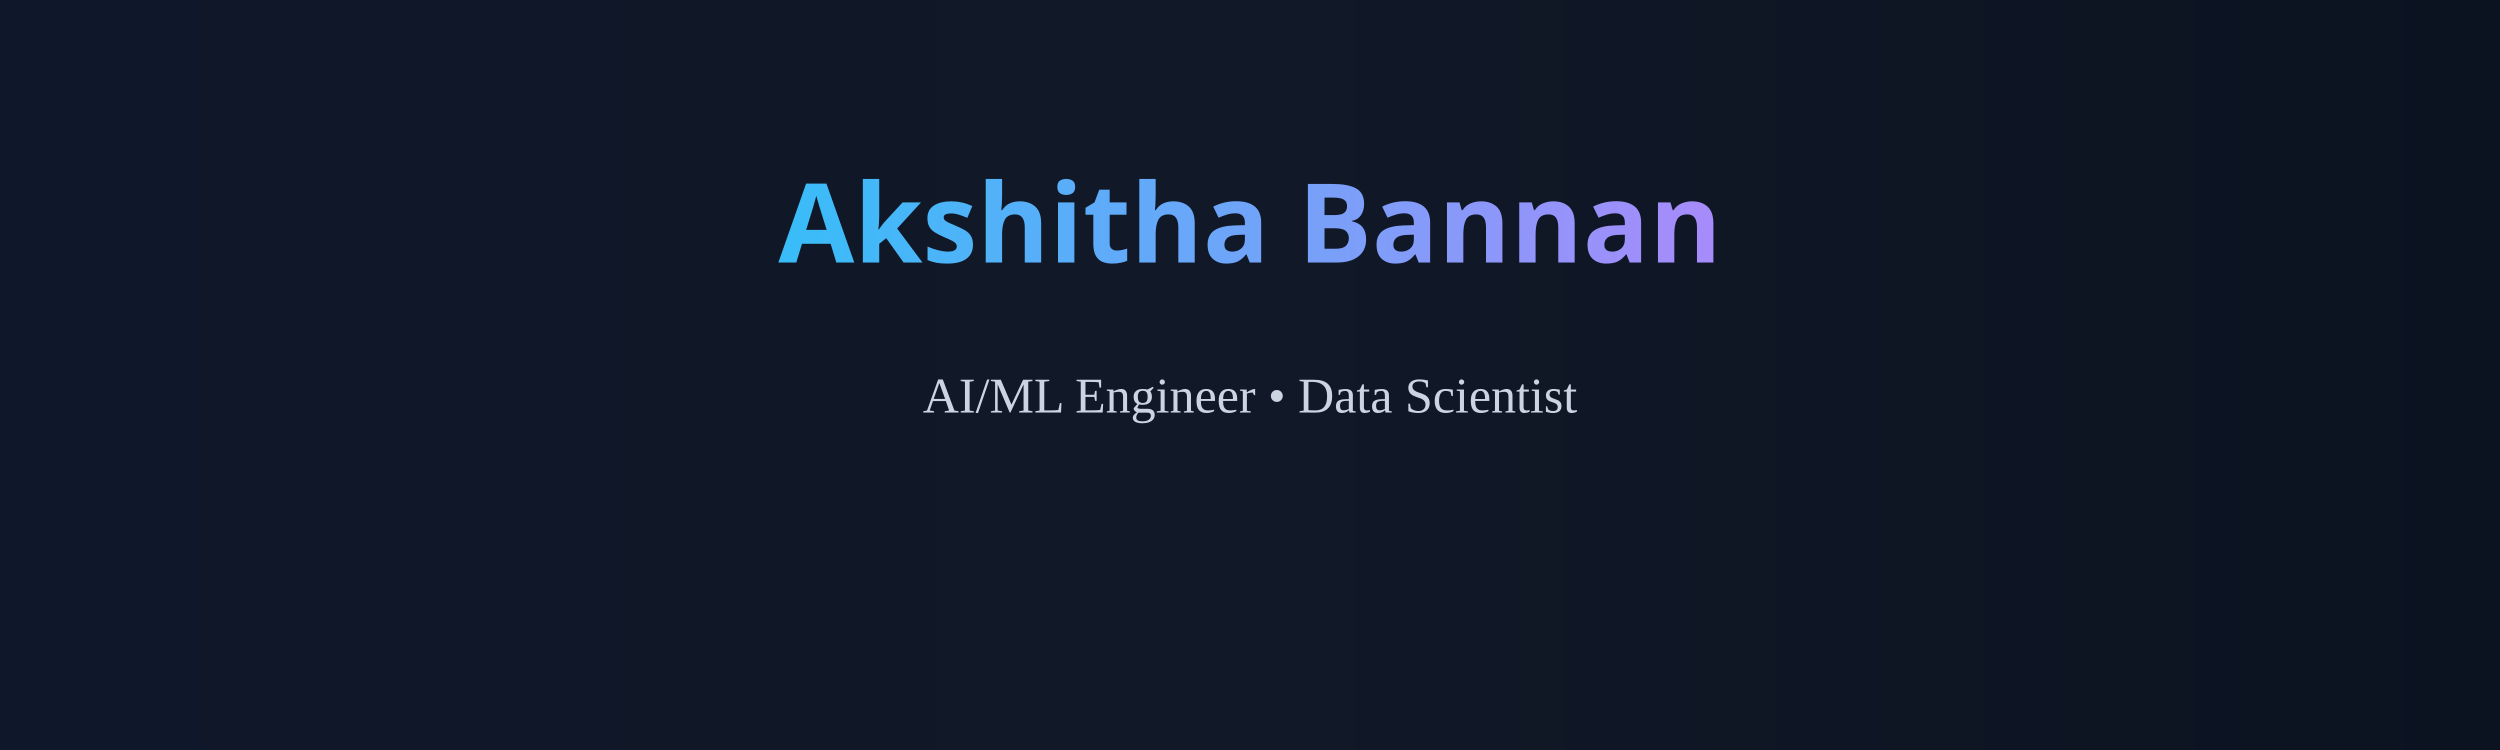
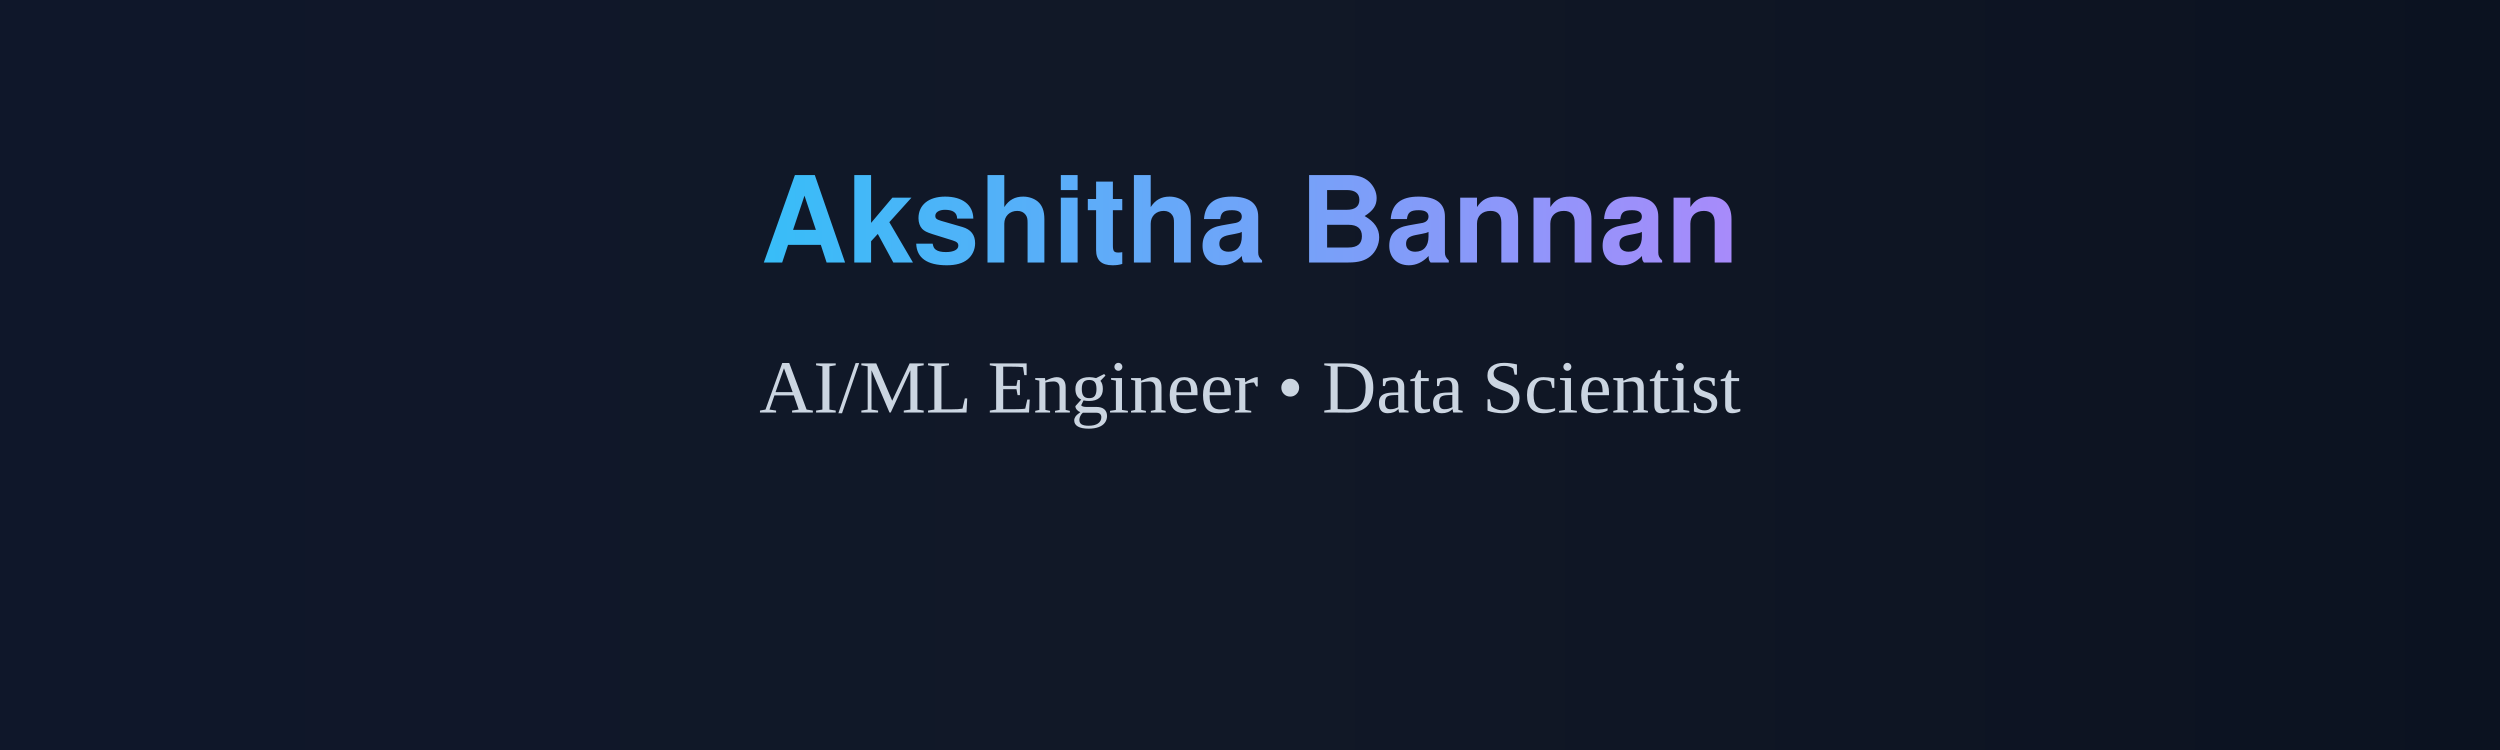
<svg xmlns="http://www.w3.org/2000/svg" width="1000" height="300" viewBox="0 0 1000 300">
  <defs>
    <linearGradient id="bg" x1="0" x2="1">
      <stop offset="0%" stop-color="#0f172a" />
      <stop offset="50%" stop-color="#111827" />
      <stop offset="100%" stop-color="#0b1220" />
    </linearGradient>
    <linearGradient id="text" x1="0" x2="1">
      <stop offset="0%" stop-color="#38bdf8" />
      <stop offset="100%" stop-color="#a78bfa" />
    </linearGradient>
  </defs>
  <rect width="100%" height="100%" fill="url(#bg)" />
-   <text x="50%" y="35%" text-anchor="middle" fill="url(#text)" font-size="44" font-family="Verdana" font-weight="bold">
+   <text x="50%" y="35%" text-anchor="middle" fill="url(#text)" font-size="48" font-family="Helvetica" font-weight="bold">
    Akshitha Bannan
  </text>
-   <text x="50%" y="55%" text-anchor="middle" fill="#cbd5e1" font-size="20">
+   <text x="50%" y="55%" text-anchor="middle" fill="#cbd5e1" font-size="30">
    AI/ML Engineer • Data Scientist
  </text>
</svg>
